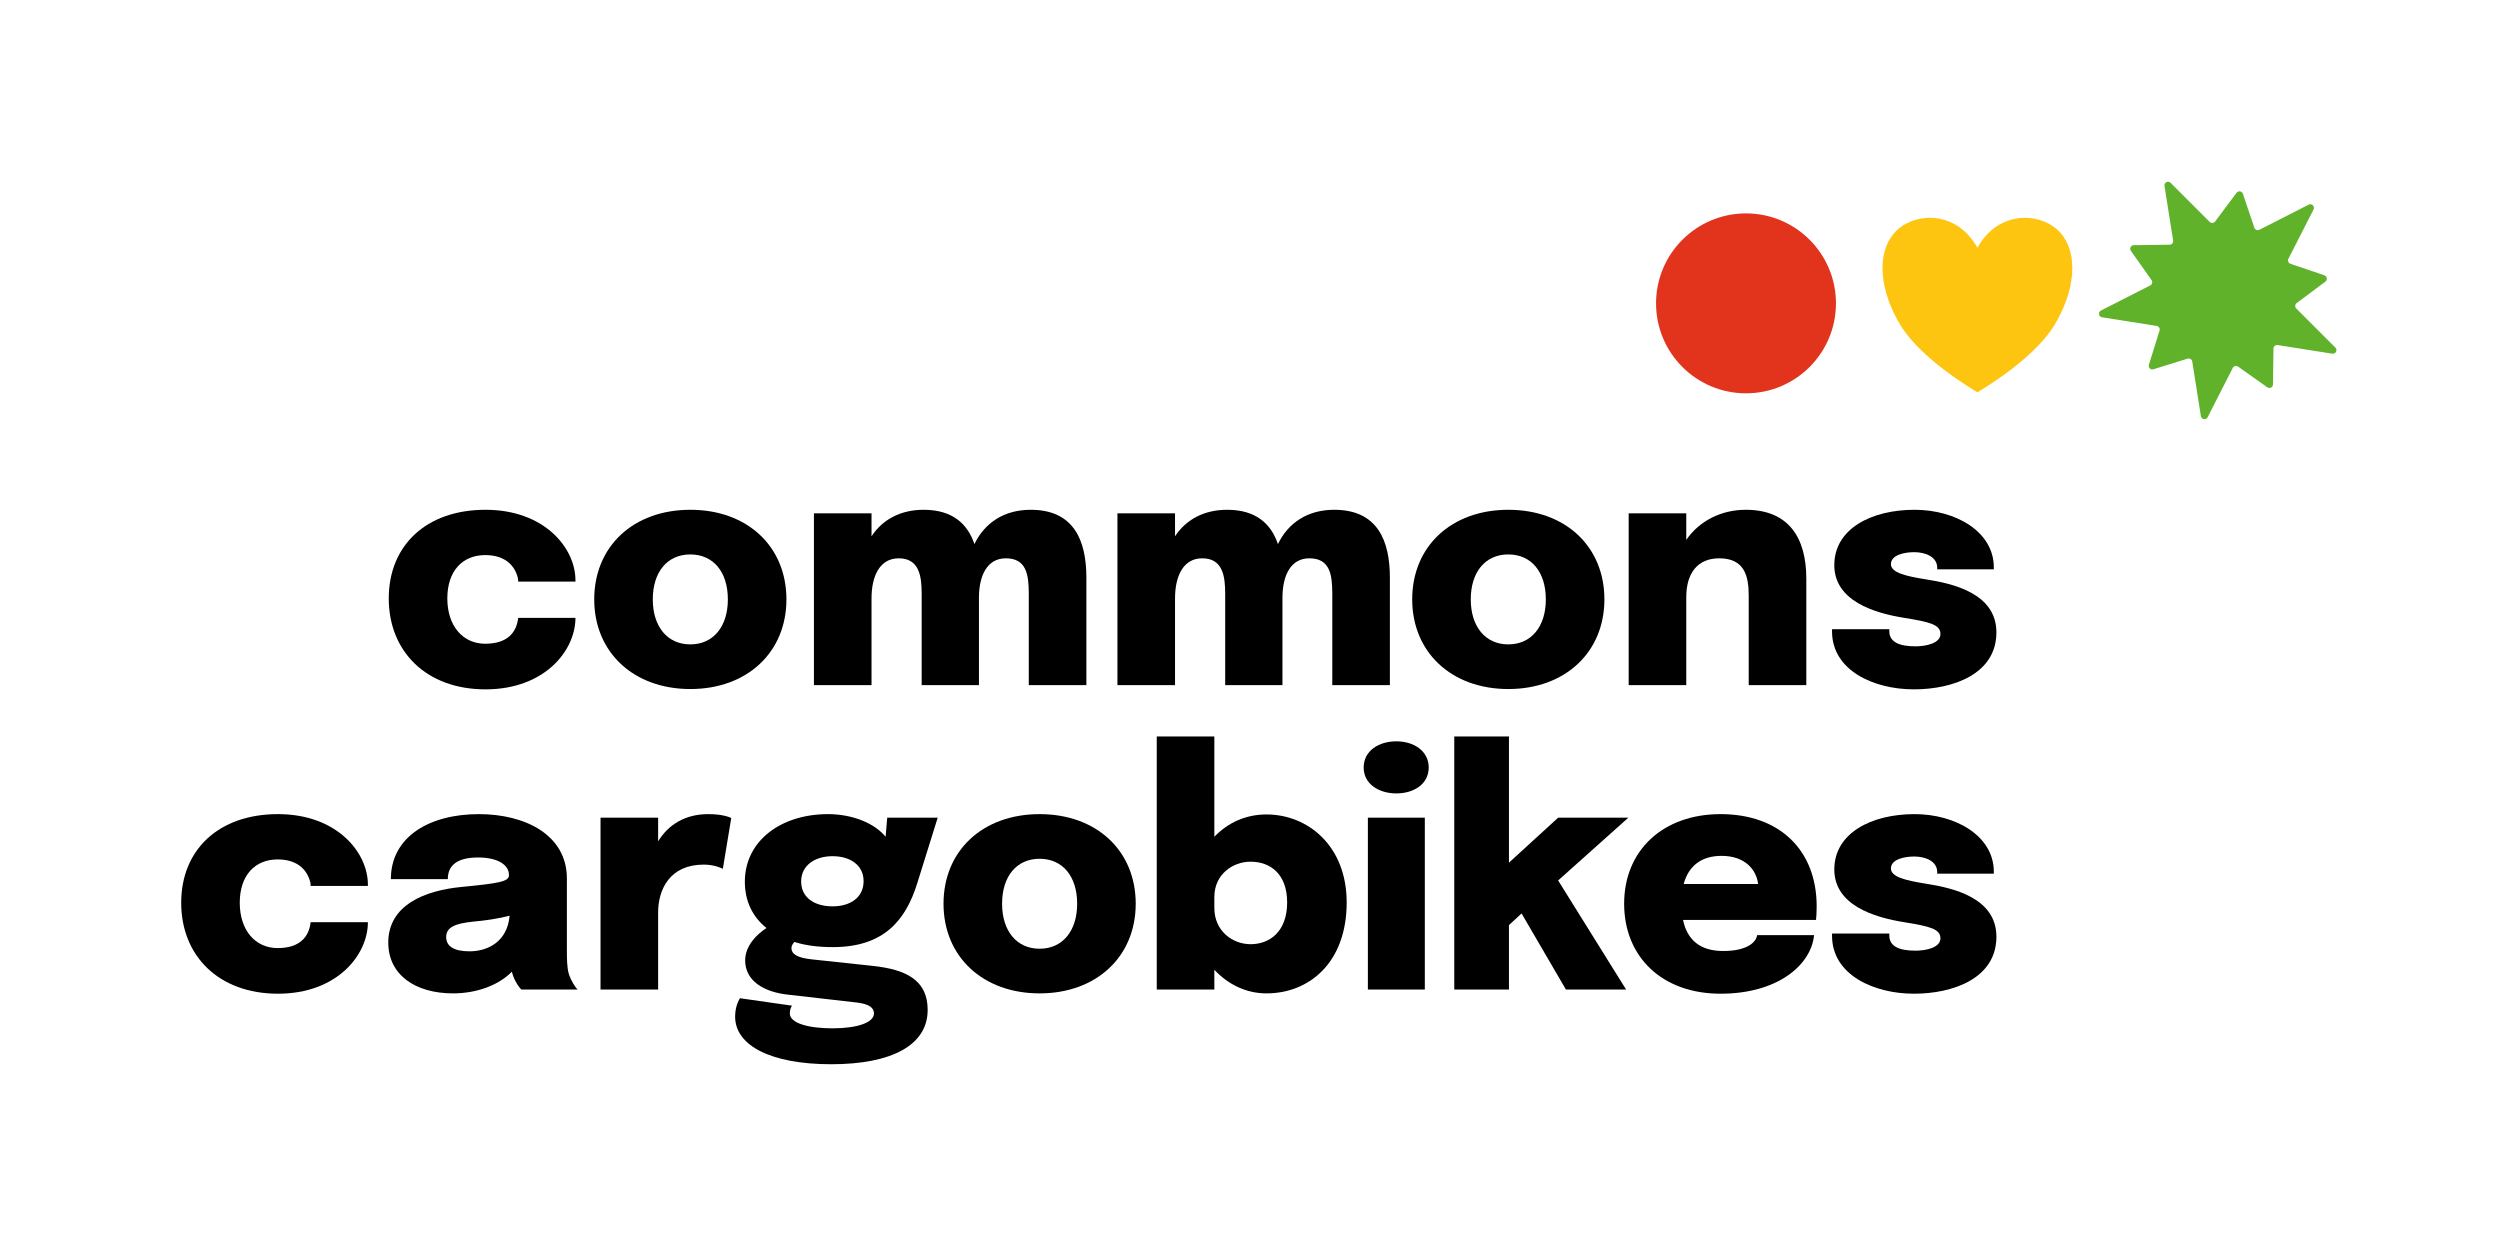
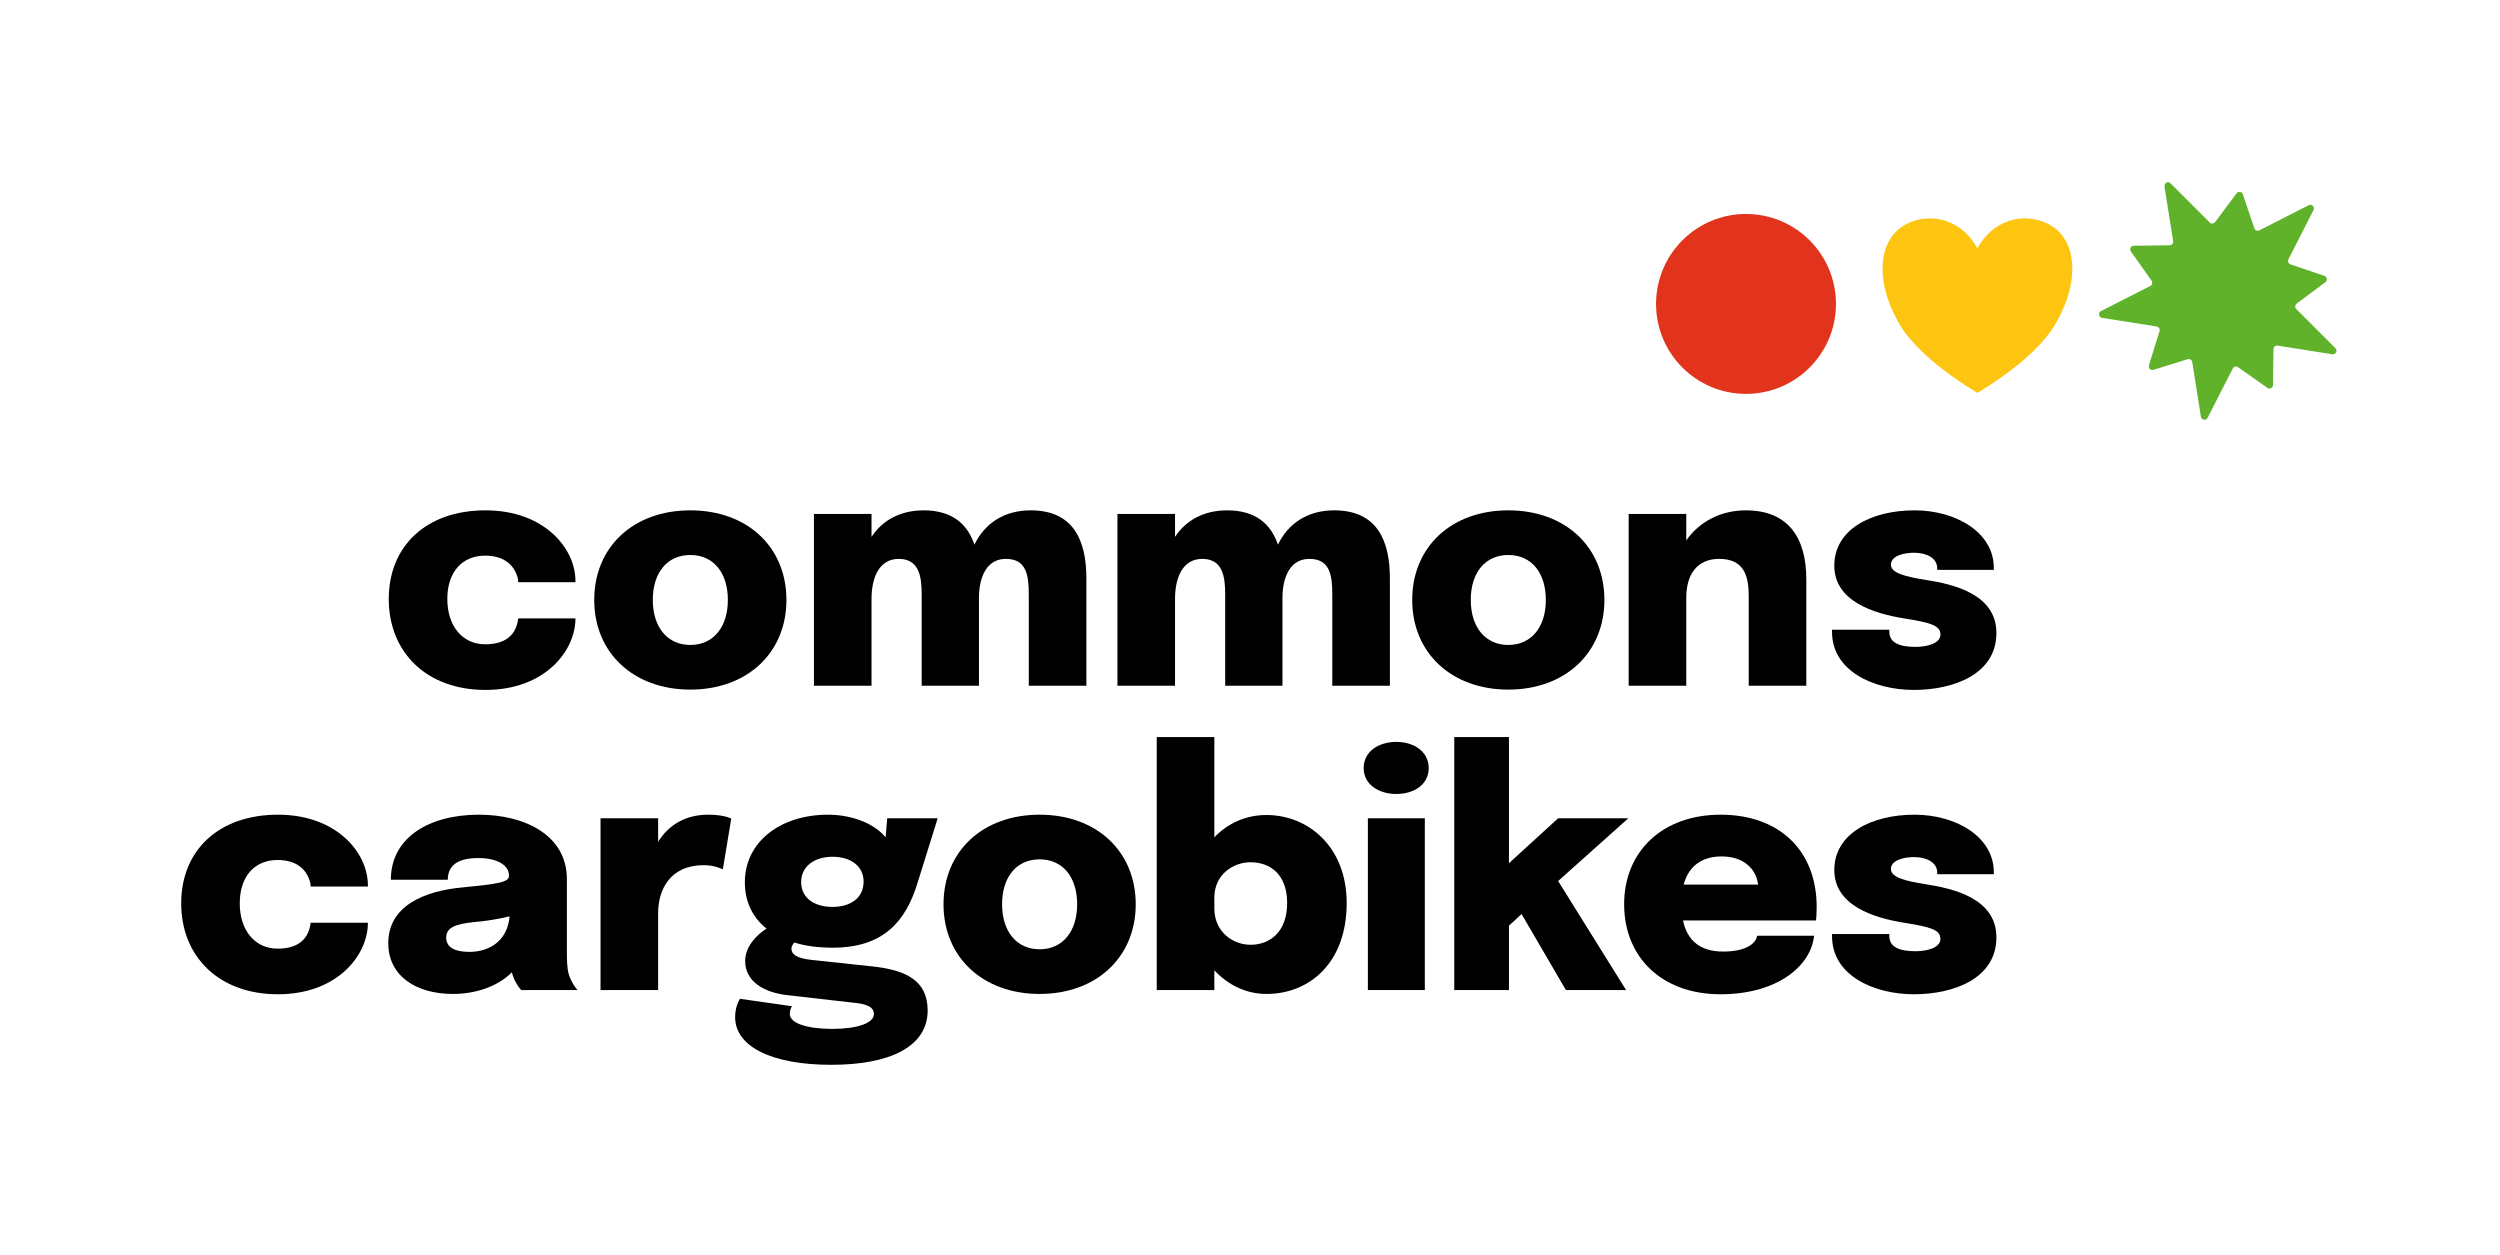
- <svg xmlns="http://www.w3.org/2000/svg" width="100%" height="100%" viewBox="0 0 624 312" version="1.1" xml:space="preserve" style="fill-rule:evenodd;clip-rule:evenodd;stroke-linejoin:round;stroke-miterlimit:2;">
-   <rect id="commonscargobikes" x="0.119" y="0.077" width="623.622" height="311.811" style="fill:none;" />
-   <g transform="matrix(1.61709,0,0,1.61709,-965.029,-811.56)">
+ <svg xmlns="http://www.w3.org/2000/svg" width="100%" height="100%" viewBox="0 0 624 313" version="1.1" xml:space="preserve" style="fill-rule:evenodd;clip-rule:evenodd;stroke-linejoin:round;stroke-miterlimit:2;">
+   <rect id="commonscargobikes" x="0.119" y="0.218" width="623.622" height="311.811" style="fill:none;" />
+   <g transform="matrix(1.61709,0,0,1.61709,-965.029,-811.419)">
    <g transform="matrix(49.9432,0,0,49.9432,655.326,607.619)">
      <path d="M0.328,0.013c0.183,-0 0.278,-0.12 0.278,-0.221l-0.177,-0c-0.005,0.045 -0.033,0.08 -0.102,0.08c-0.069,0 -0.117,-0.055 -0.117,-0.14c0,-0.086 0.048,-0.134 0.117,-0.134c0.066,0 0.093,0.037 0.101,0.071c0.001,0.004 0.001,0.007 0.001,0.011l0.177,0l-0,-0.004c-0,-0.1 -0.096,-0.218 -0.278,-0.218c-0.183,0 -0.299,0.11 -0.299,0.274c0,0.164 0.116,0.281 0.299,0.281Z" style="fill-rule:nonzero;" />
    </g>
    <g transform="matrix(49.9432,0,0,49.9432,687.04,607.619)">
      <path d="M0.326,0.012c0.176,0 0.297,-0.114 0.297,-0.277c0,-0.164 -0.121,-0.277 -0.297,-0.277c-0.176,0 -0.297,0.113 -0.297,0.277c0,0.163 0.121,0.277 0.297,0.277Zm0,-0.138c-0.071,0 -0.116,-0.055 -0.116,-0.139c0,-0.085 0.045,-0.139 0.116,-0.139c0.071,0 0.116,0.054 0.116,0.139c0,0.084 -0.045,0.139 -0.116,0.139Z" style="fill-rule:nonzero;" />
    </g>
    <g transform="matrix(49.9432,0,0,49.9432,719.603,607.619)">
      <path d="M0.056,-0l0.178,-0l-0,-0.268c-0,-0.07 0.026,-0.124 0.084,-0.124c0.064,-0 0.071,0.056 0.071,0.11l-0,0.282l0.177,-0l-0,-0.27c-0,-0.068 0.025,-0.122 0.083,-0.122c0.063,-0 0.071,0.049 0.071,0.109l-0,0.283l0.178,-0l0,-0.332c0,-0.113 -0.037,-0.21 -0.172,-0.21c-0.082,0 -0.142,0.04 -0.174,0.106c-0.021,-0.062 -0.067,-0.106 -0.157,-0.106c-0.071,0 -0.127,0.03 -0.161,0.082l-0,-0.071l-0.178,-0l-0,0.531Z" style="fill-rule:nonzero;" />
    </g>
    <g transform="matrix(49.9432,0,0,49.9432,766.45,607.619)">
      <path d="M0.056,-0l0.178,-0l-0,-0.268c-0,-0.07 0.026,-0.124 0.084,-0.124c0.064,-0 0.071,0.056 0.071,0.11l-0,0.282l0.177,-0l-0,-0.27c-0,-0.068 0.025,-0.122 0.083,-0.122c0.063,-0 0.071,0.049 0.071,0.109l-0,0.283l0.178,-0l0,-0.332c0,-0.113 -0.037,-0.21 -0.172,-0.21c-0.082,0 -0.142,0.04 -0.174,0.106c-0.021,-0.062 -0.067,-0.106 -0.157,-0.106c-0.071,0 -0.127,0.03 -0.161,0.082l-0,-0.071l-0.178,-0l-0,0.531Z" style="fill-rule:nonzero;" />
    </g>
    <g transform="matrix(49.9432,0,0,49.9432,813.296,607.619)">
      <path d="M0.326,0.012c0.176,0 0.297,-0.114 0.297,-0.277c0,-0.164 -0.121,-0.277 -0.297,-0.277c-0.176,0 -0.297,0.113 -0.297,0.277c0,0.163 0.121,0.277 0.297,0.277Zm0,-0.138c-0.071,0 -0.116,-0.055 -0.116,-0.139c0,-0.085 0.045,-0.139 0.116,-0.139c0.071,0 0.116,0.054 0.116,0.139c0,0.084 -0.045,0.139 -0.116,0.139Z" style="fill-rule:nonzero;" />
    </g>
    <g transform="matrix(49.9432,0,0,49.9432,845.36,607.619)">
      <path d="M0.056,-0l0.178,-0l-0,-0.272c-0,-0.073 0.034,-0.12 0.102,-0.12c0.078,-0 0.091,0.055 0.091,0.115l0,0.277l0.178,-0l0,-0.329c0,-0.126 -0.054,-0.213 -0.187,-0.213c-0.077,0 -0.144,0.035 -0.184,0.093l-0,-0.082l-0.178,-0l-0,0.531Z" style="fill-rule:nonzero;" />
    </g>
    <g transform="matrix(49.9432,0,0,49.9432,878.098,607.619)">
      <path d="M0.282,0.013c0.122,-0 0.255,-0.048 0.255,-0.176c-0,-0.121 -0.135,-0.151 -0.218,-0.164c-0.063,-0.01 -0.108,-0.021 -0.108,-0.047c-0,-0.029 0.043,-0.037 0.072,-0.037c0.034,-0 0.071,0.014 0.071,0.048l0,0.005l0.175,0l0,-0.006c0,-0.11 -0.117,-0.178 -0.245,-0.178c-0.134,0 -0.248,0.059 -0.248,0.171c0,0.11 0.122,0.148 0.216,0.163c0.08,0.013 0.112,0.021 0.112,0.05c0,0.028 -0.043,0.038 -0.077,0.038c-0.05,0 -0.081,-0.013 -0.081,-0.047l0,-0.006l-0.177,0l0,0.007c0,0.12 0.128,0.179 0.253,0.179Z" style="fill-rule:nonzero;" />
    </g>
    <g transform="matrix(49.9432,0,0,49.9432,623.288,654.595)">
      <path d="M0.328,0.013c0.183,-0 0.278,-0.12 0.278,-0.221l-0.177,-0c-0.005,0.045 -0.033,0.08 -0.102,0.08c-0.069,0 -0.117,-0.055 -0.117,-0.14c0,-0.086 0.048,-0.134 0.117,-0.134c0.066,0 0.093,0.037 0.101,0.071c0.001,0.004 0.001,0.007 0.001,0.011l0.177,0l-0,-0.004c-0,-0.1 -0.096,-0.218 -0.278,-0.218c-0.183,0 -0.299,0.11 -0.299,0.274c0,0.164 0.116,0.281 0.299,0.281Z" style="fill-rule:nonzero;" />
    </g>
    <g transform="matrix(49.9432,0,0,49.9432,655.001,654.595)">
      <path d="M0.234,0.012c0.073,-0 0.141,-0.025 0.182,-0.067c0.001,0.004 0.002,0.008 0.004,0.013c0.007,0.02 0.019,0.036 0.025,0.042l0.174,0c-0.006,-0.006 -0.019,-0.024 -0.027,-0.048c-0.006,-0.021 -0.006,-0.048 -0.006,-0.077l-0,-0.218c-0,-0.135 -0.129,-0.199 -0.272,-0.199c-0.153,0 -0.272,0.07 -0.272,0.201l0.176,0c0,-0.045 0.032,-0.067 0.094,-0.067c0.059,-0 0.095,0.022 0.095,0.054l-0,0.001c-0,0.02 -0.034,0.025 -0.146,0.036c-0.116,0.011 -0.227,0.057 -0.227,0.172c0,0.1 0.084,0.157 0.2,0.157Zm0.051,-0.13c-0.047,-0 -0.072,-0.015 -0.072,-0.044c0,-0.031 0.028,-0.042 0.085,-0.048c0.036,-0.003 0.076,-0.009 0.111,-0.018c-0.007,0.08 -0.067,0.11 -0.124,0.11Z" style="fill-rule:nonzero;" />
    </g>
    <g transform="matrix(49.9432,0,0,49.9432,686.665,654.595)">
      <path d="M0.056,-0l0.178,-0l0,-0.238c0,-0.071 0.036,-0.148 0.141,-0.148c0.031,0 0.053,0.01 0.059,0.013l0.026,-0.157c-0.006,-0.003 -0.028,-0.012 -0.071,-0.012c-0.071,0 -0.123,0.032 -0.155,0.084l0,-0.073l-0.178,-0l-0,0.531Z" style="fill-rule:nonzero;" />
    </g>
    <g transform="matrix(49.9432,0,0,49.9432,709.939,654.595)">
      <path d="M0.431,-0.073l-0.187,-0.02c-0.049,-0.005 -0.064,-0.018 -0.064,-0.035c-0,-0.007 0.004,-0.013 0.009,-0.019c0.034,0.011 0.074,0.016 0.119,0.016c0.157,0 0.225,-0.082 0.261,-0.198l0.063,-0.202l-0.156,-0l-0.005,0.059c-0.034,-0.042 -0.103,-0.07 -0.178,-0.07c-0.146,0 -0.257,0.083 -0.257,0.209c0,0.06 0.024,0.109 0.067,0.143c-0.03,0.019 -0.066,0.055 -0.066,0.1c-0,0.063 0.057,0.098 0.133,0.106l0.201,0.023c0.033,0.003 0.064,0.01 0.064,0.035c0,0.028 -0.051,0.046 -0.128,0.046c-0.075,-0 -0.132,-0.016 -0.132,-0.046c0,-0.012 0.004,-0.021 0.007,-0.024l-0.161,-0.023c-0.009,0.014 -0.015,0.034 -0.015,0.057c0,0.089 0.11,0.147 0.297,0.147c0.187,-0 0.298,-0.059 0.298,-0.168c-0,-0.093 -0.068,-0.125 -0.17,-0.136Zm-0.124,-0.184c-0.056,-0 -0.097,-0.027 -0.097,-0.077c0,-0.049 0.042,-0.078 0.097,-0.078c0.055,0 0.096,0.028 0.096,0.077c-0,0.05 -0.04,0.078 -0.096,0.078Z" style="fill-rule:nonzero;" />
    </g>
    <g transform="matrix(49.9432,0,0,49.9432,740.954,654.595)">
      <path d="M0.326,0.012c0.176,0 0.297,-0.114 0.297,-0.277c0,-0.164 -0.121,-0.277 -0.297,-0.277c-0.176,0 -0.297,0.113 -0.297,0.277c0,0.163 0.121,0.277 0.297,0.277Zm0,-0.138c-0.071,0 -0.116,-0.055 -0.116,-0.139c0,-0.085 0.045,-0.139 0.116,-0.139c0.071,0 0.116,0.054 0.116,0.139c0,0.084 -0.045,0.139 -0.116,0.139Z" style="fill-rule:nonzero;" />
    </g>
    <g transform="matrix(49.9432,0,0,49.9432,772.518,654.595)">
      <path d="M0.056,-0l0.178,-0l0,-0.061c0.042,0.045 0.098,0.073 0.161,0.073c0.133,0 0.248,-0.096 0.248,-0.281c0,-0.175 -0.12,-0.272 -0.248,-0.272c-0.063,-0 -0.119,0.025 -0.161,0.069l0,-0.31l-0.178,0l-0,0.782Zm0.29,-0.395c0.06,-0 0.113,0.037 0.113,0.126c0,0.09 -0.054,0.129 -0.113,0.129c-0.056,0 -0.112,-0.041 -0.112,-0.112l0,-0.034c0,-0.07 0.057,-0.109 0.112,-0.109Z" style="fill-rule:nonzero;" />
    </g>
    <g transform="matrix(49.9432,0,0,49.9432,805.605,654.595)">
      <path d="M0.134,-0.606c0.053,0 0.1,-0.028 0.1,-0.08c0,-0.052 -0.047,-0.081 -0.1,-0.081c-0.054,0 -0.101,0.029 -0.101,0.081c0,0.051 0.047,0.08 0.101,0.08Zm-0.088,0.606l0.176,-0l0,-0.531l-0.176,-0l-0,0.531Z" style="fill-rule:nonzero;" />
    </g>
    <g transform="matrix(49.9432,0,0,49.9432,818.44,654.595)">
      <path d="M0.056,-0l0.169,-0l-0,-0.199l0.039,-0.036l0.137,0.235l0.186,-0l-0.21,-0.337l0.217,-0.194l-0.217,-0l-0.152,0.139l-0,-0.39l-0.169,0l-0,0.782Z" style="fill-rule:nonzero;" />
    </g>
    <g transform="matrix(49.9432,0,0,49.9432,846.009,654.595)">
      <path d="M0.616,-0.168l-0.176,-0c-0.003,0.022 -0.031,0.049 -0.105,0.049c-0.071,0 -0.111,-0.034 -0.124,-0.096l0.411,0c0.001,-0.008 0.002,-0.024 0.002,-0.042c-0,-0.173 -0.114,-0.285 -0.297,-0.285c-0.177,0 -0.298,0.111 -0.298,0.277c0,0.163 0.116,0.278 0.298,0.278c0.177,-0 0.28,-0.089 0.289,-0.181Zm-0.286,-0.245c0.074,0 0.108,0.044 0.113,0.087l-0.23,-0c0.015,-0.056 0.055,-0.087 0.117,-0.087Z" style="fill-rule:nonzero;" />
    </g>
    <g transform="matrix(49.9432,0,0,49.9432,878.098,654.595)">
      <path d="M0.282,0.013c0.122,-0 0.255,-0.048 0.255,-0.176c-0,-0.121 -0.135,-0.151 -0.218,-0.164c-0.063,-0.01 -0.108,-0.021 -0.108,-0.047c-0,-0.029 0.043,-0.037 0.072,-0.037c0.034,-0 0.071,0.014 0.071,0.048l0,0.005l0.175,0l0,-0.006c0,-0.11 -0.117,-0.178 -0.245,-0.178c-0.134,0 -0.248,0.059 -0.248,0.171c0,0.11 0.122,0.148 0.216,0.163c0.08,0.013 0.112,0.021 0.112,0.05c0,0.028 -0.043,0.038 -0.077,0.038c-0.05,0 -0.081,-0.013 -0.081,-0.047l0,-0.006l-0.177,0l0,0.007c0,0.12 0.128,0.179 0.253,0.179Z" style="fill-rule:nonzero;" />
    </g>
  </g>
  <g>
-     <path d="M458.257,75.719c0,-12.401 -10.053,-22.455 -22.454,-22.455c-12.4,0 -22.454,10.054 -22.454,22.455c0,12.401 10.054,22.454 22.454,22.454c12.401,0 22.454,-10.053 22.454,-22.454" style="fill:#e2341d;" />
-     <path d="M493.563,61.84c4.987,-9.023 14.96,-9.023 19.947,-4.511c4.987,4.511 4.987,13.533 -0,22.556c-3.491,6.767 -12.467,13.533 -19.947,18.045c-7.48,-4.512 -16.456,-11.278 -19.946,-18.045c-4.987,-9.023 -4.987,-18.045 -0,-22.556c4.986,-4.512 14.959,-4.512 19.946,4.511Z" style="fill:#fdc50f;" />
-     <path d="M577.46,52.287l-6.27,12.3c-0.249,0.489 -0.006,1.084 0.513,1.261l8.468,2.868c0.686,0.232 0.83,1.14 0.25,1.574l-7.17,5.352c-0.44,0.327 -0.486,0.969 -0.099,1.356l9.758,9.758c0.616,0.616 0.083,1.66 -0.777,1.524l-13.634,-2.154c-0.541,-0.086 -1.033,0.328 -1.04,0.876l-0.118,8.946c-0.009,0.723 -0.827,1.14 -1.419,0.722l-7.301,-5.162c-0.446,-0.317 -1.072,-0.163 -1.321,0.326l-6.27,12.301c-0.396,0.776 -1.554,0.592 -1.69,-0.269l-2.154,-13.63c-0.086,-0.541 -0.632,-0.882 -1.156,-0.719l-8.541,2.658c-0.692,0.215 -1.342,-0.435 -1.127,-1.127l2.658,-8.54c0.163,-0.524 -0.177,-1.071 -0.718,-1.156l-13.631,-2.155c-0.861,-0.135 -1.045,-1.294 -0.269,-1.689l12.302,-6.272c0.488,-0.249 0.642,-0.873 0.325,-1.321l-5.161,-7.3c-0.419,-0.592 -0.003,-1.41 0.722,-1.419l8.946,-0.118c0.547,-0.006 0.961,-0.499 0.876,-1.04l-2.155,-13.633c-0.136,-0.861 0.909,-1.393 1.524,-0.777l9.758,9.757c0.388,0.388 1.029,0.341 1.357,-0.098l5.351,-7.171c0.435,-0.58 1.341,-0.436 1.574,0.25l2.868,8.468c0.177,0.519 0.773,0.762 1.262,0.513l12.299,-6.269c0.777,-0.397 1.606,0.433 1.21,1.209" style="fill:#61b22b;" />
+     <path d="M458.257,75.86c0,-12.401 -10.053,-22.455 -22.454,-22.455c-12.4,0 -22.454,10.054 -22.454,22.455c0,12.401 10.054,22.454 22.454,22.454c12.401,0 22.454,-10.053 22.454,-22.454" style="fill:#e2341d;" />
+     <path d="M493.563,61.981c4.987,-9.022 14.96,-9.022 19.947,-4.511c4.987,4.511 4.987,13.533 -0,22.556c-3.491,6.767 -12.467,13.534 -19.947,18.045c-7.48,-4.511 -16.456,-11.278 -19.946,-18.045c-4.987,-9.023 -4.987,-18.045 -0,-22.556c4.986,-4.511 14.959,-4.511 19.946,4.511Z" style="fill:#fdc50f;" />
+     <path d="M577.46,52.428l-6.27,12.3c-0.249,0.489 -0.006,1.084 0.513,1.261l8.468,2.868c0.686,0.233 0.83,1.14 0.25,1.574l-7.17,5.352c-0.44,0.327 -0.486,0.969 -0.099,1.357l9.758,9.757c0.616,0.616 0.083,1.66 -0.777,1.524l-13.634,-2.154c-0.541,-0.086 -1.033,0.328 -1.04,0.877l-0.118,8.945c-0.009,0.724 -0.827,1.14 -1.419,0.722l-7.301,-5.162c-0.446,-0.317 -1.072,-0.163 -1.321,0.326l-6.27,12.301c-0.396,0.776 -1.554,0.592 -1.69,-0.269l-2.154,-13.63c-0.086,-0.541 -0.632,-0.882 -1.156,-0.719l-8.541,2.658c-0.692,0.215 -1.342,-0.435 -1.127,-1.127l2.658,-8.54c0.163,-0.524 -0.177,-1.071 -0.718,-1.156l-13.631,-2.155c-0.861,-0.135 -1.045,-1.294 -0.269,-1.689l12.302,-6.271c0.488,-0.249 0.642,-0.874 0.325,-1.321l-5.161,-7.301c-0.419,-0.592 -0.003,-1.41 0.722,-1.419l8.946,-0.117c0.547,-0.007 0.961,-0.5 0.876,-1.041l-2.155,-13.633c-0.136,-0.861 0.909,-1.393 1.524,-0.776l9.758,9.756c0.388,0.388 1.029,0.341 1.357,-0.097l5.351,-7.171c0.435,-0.581 1.341,-0.437 1.574,0.25l2.868,8.467c0.177,0.519 0.773,0.762 1.262,0.513l12.299,-6.269c0.777,-0.397 1.606,0.433 1.21,1.209" style="fill:#61b22b;" />
  </g>
</svg>
